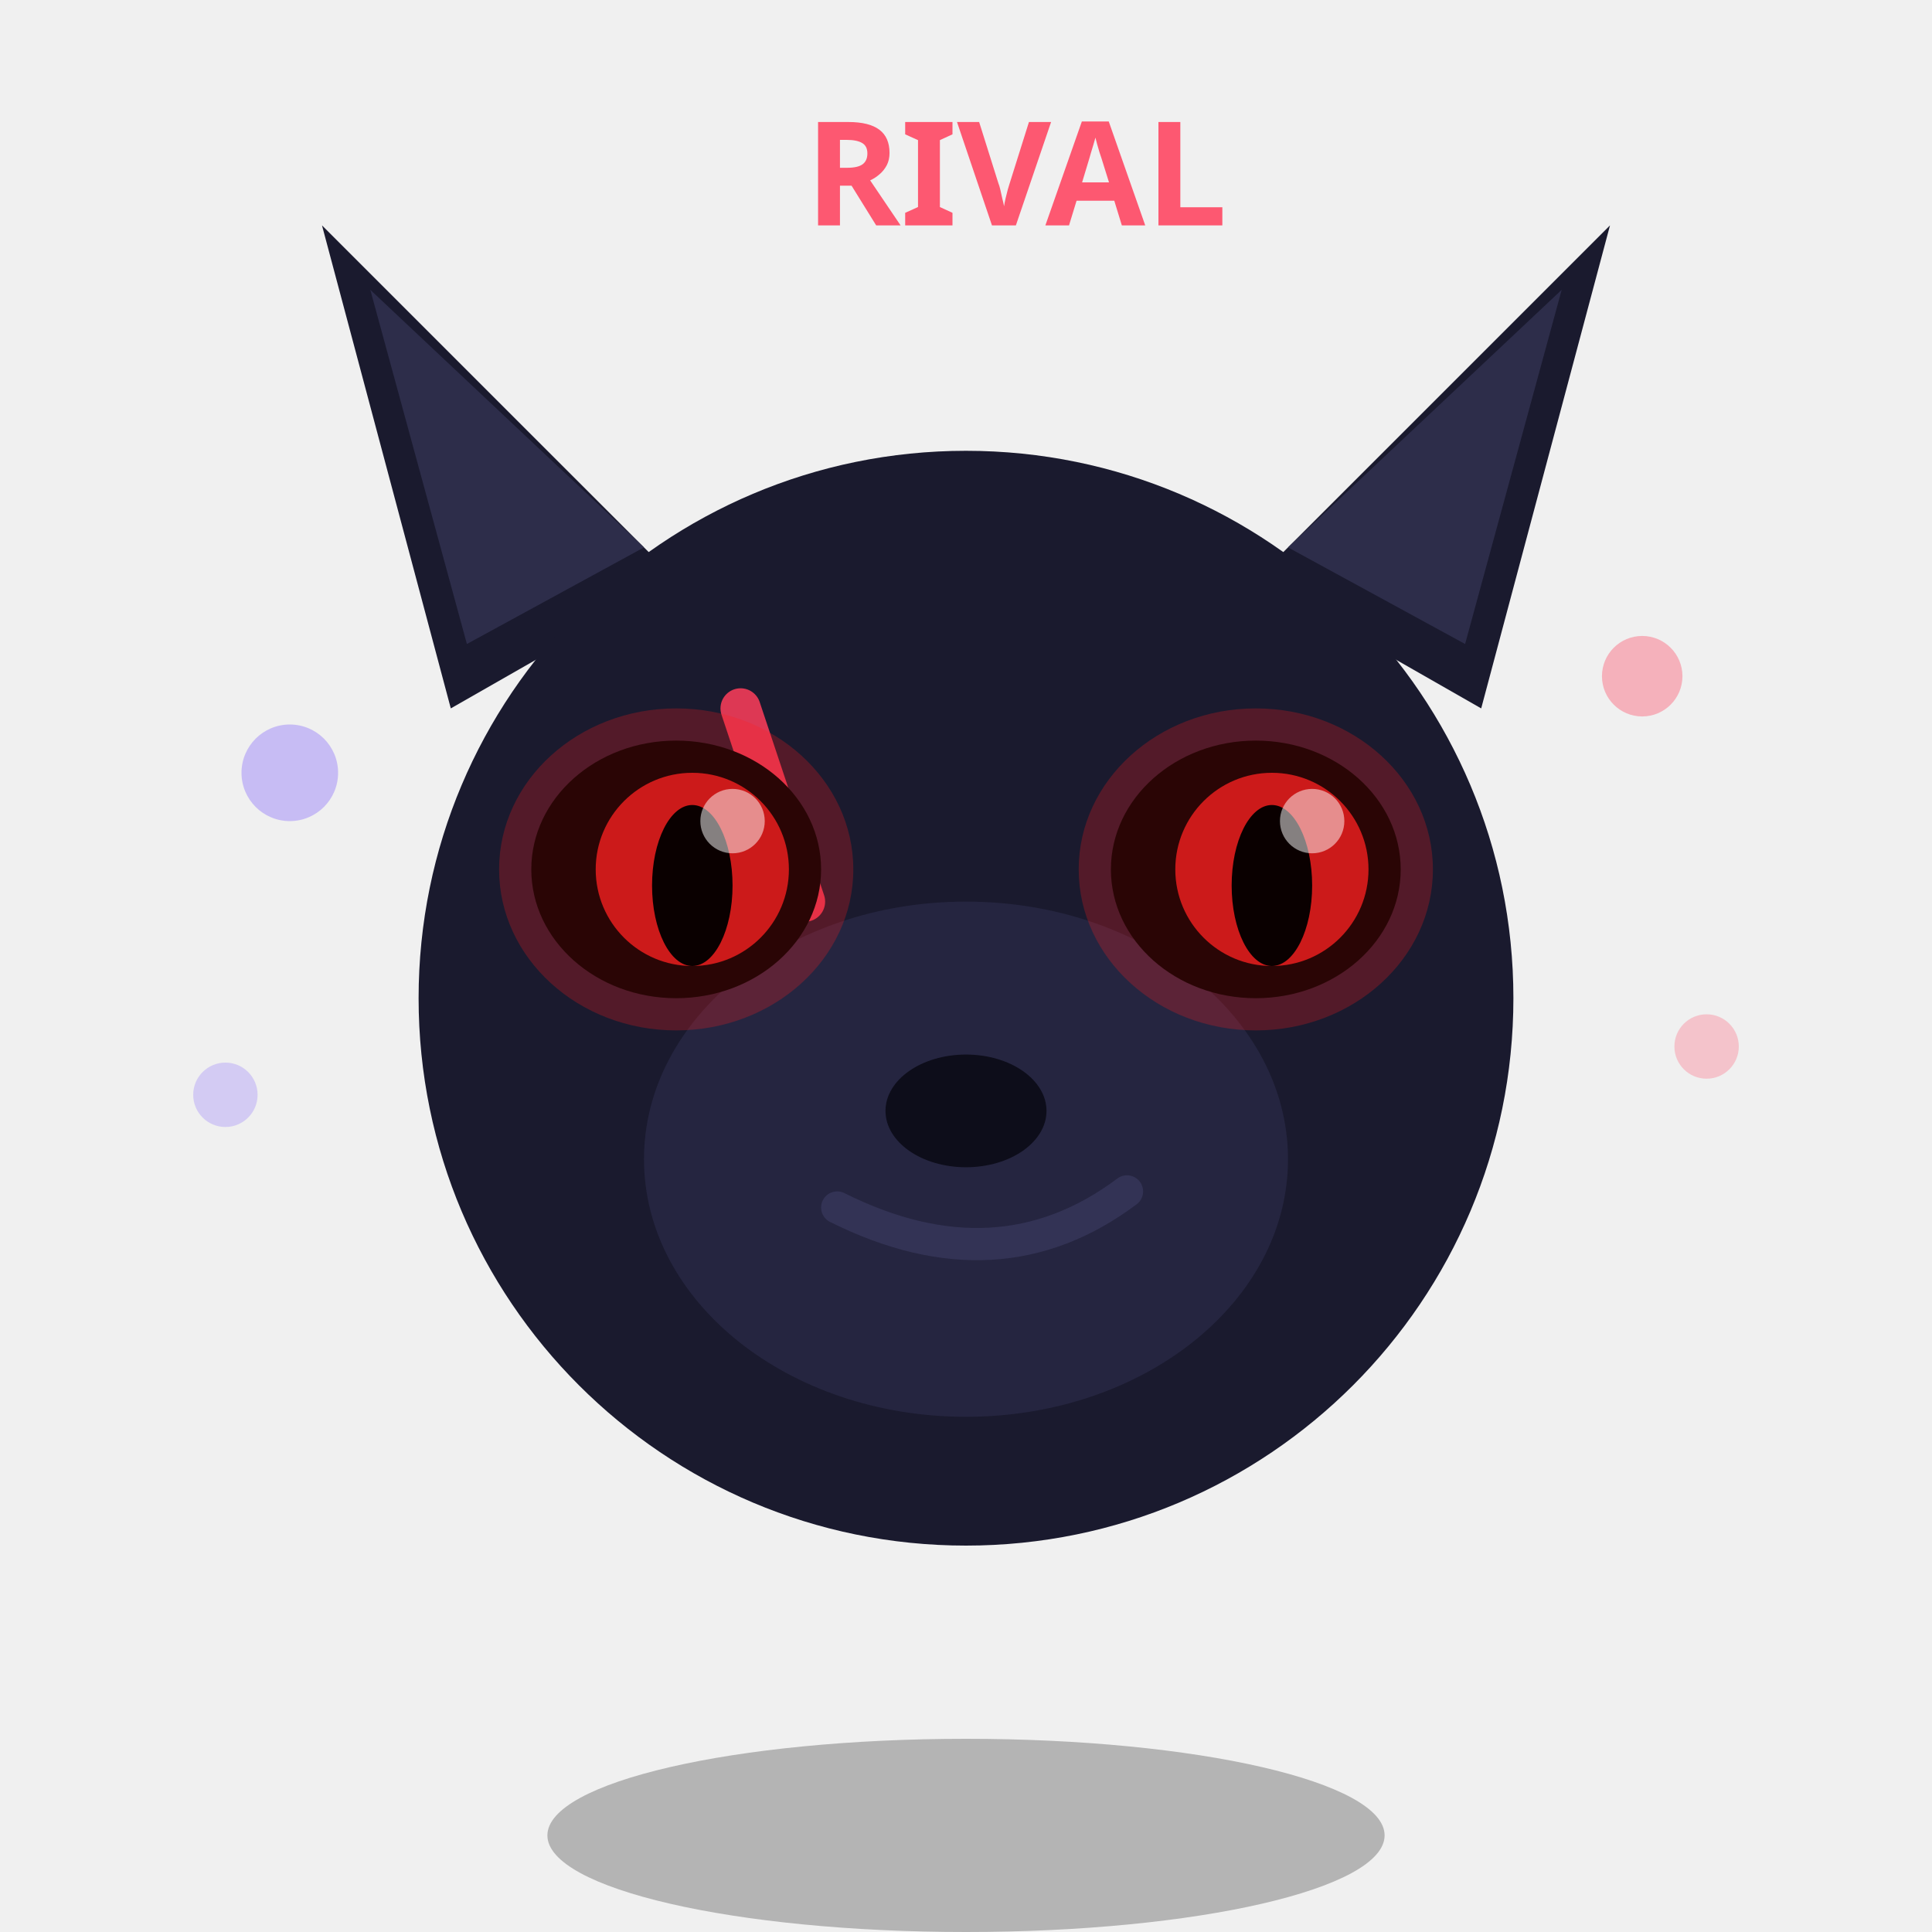
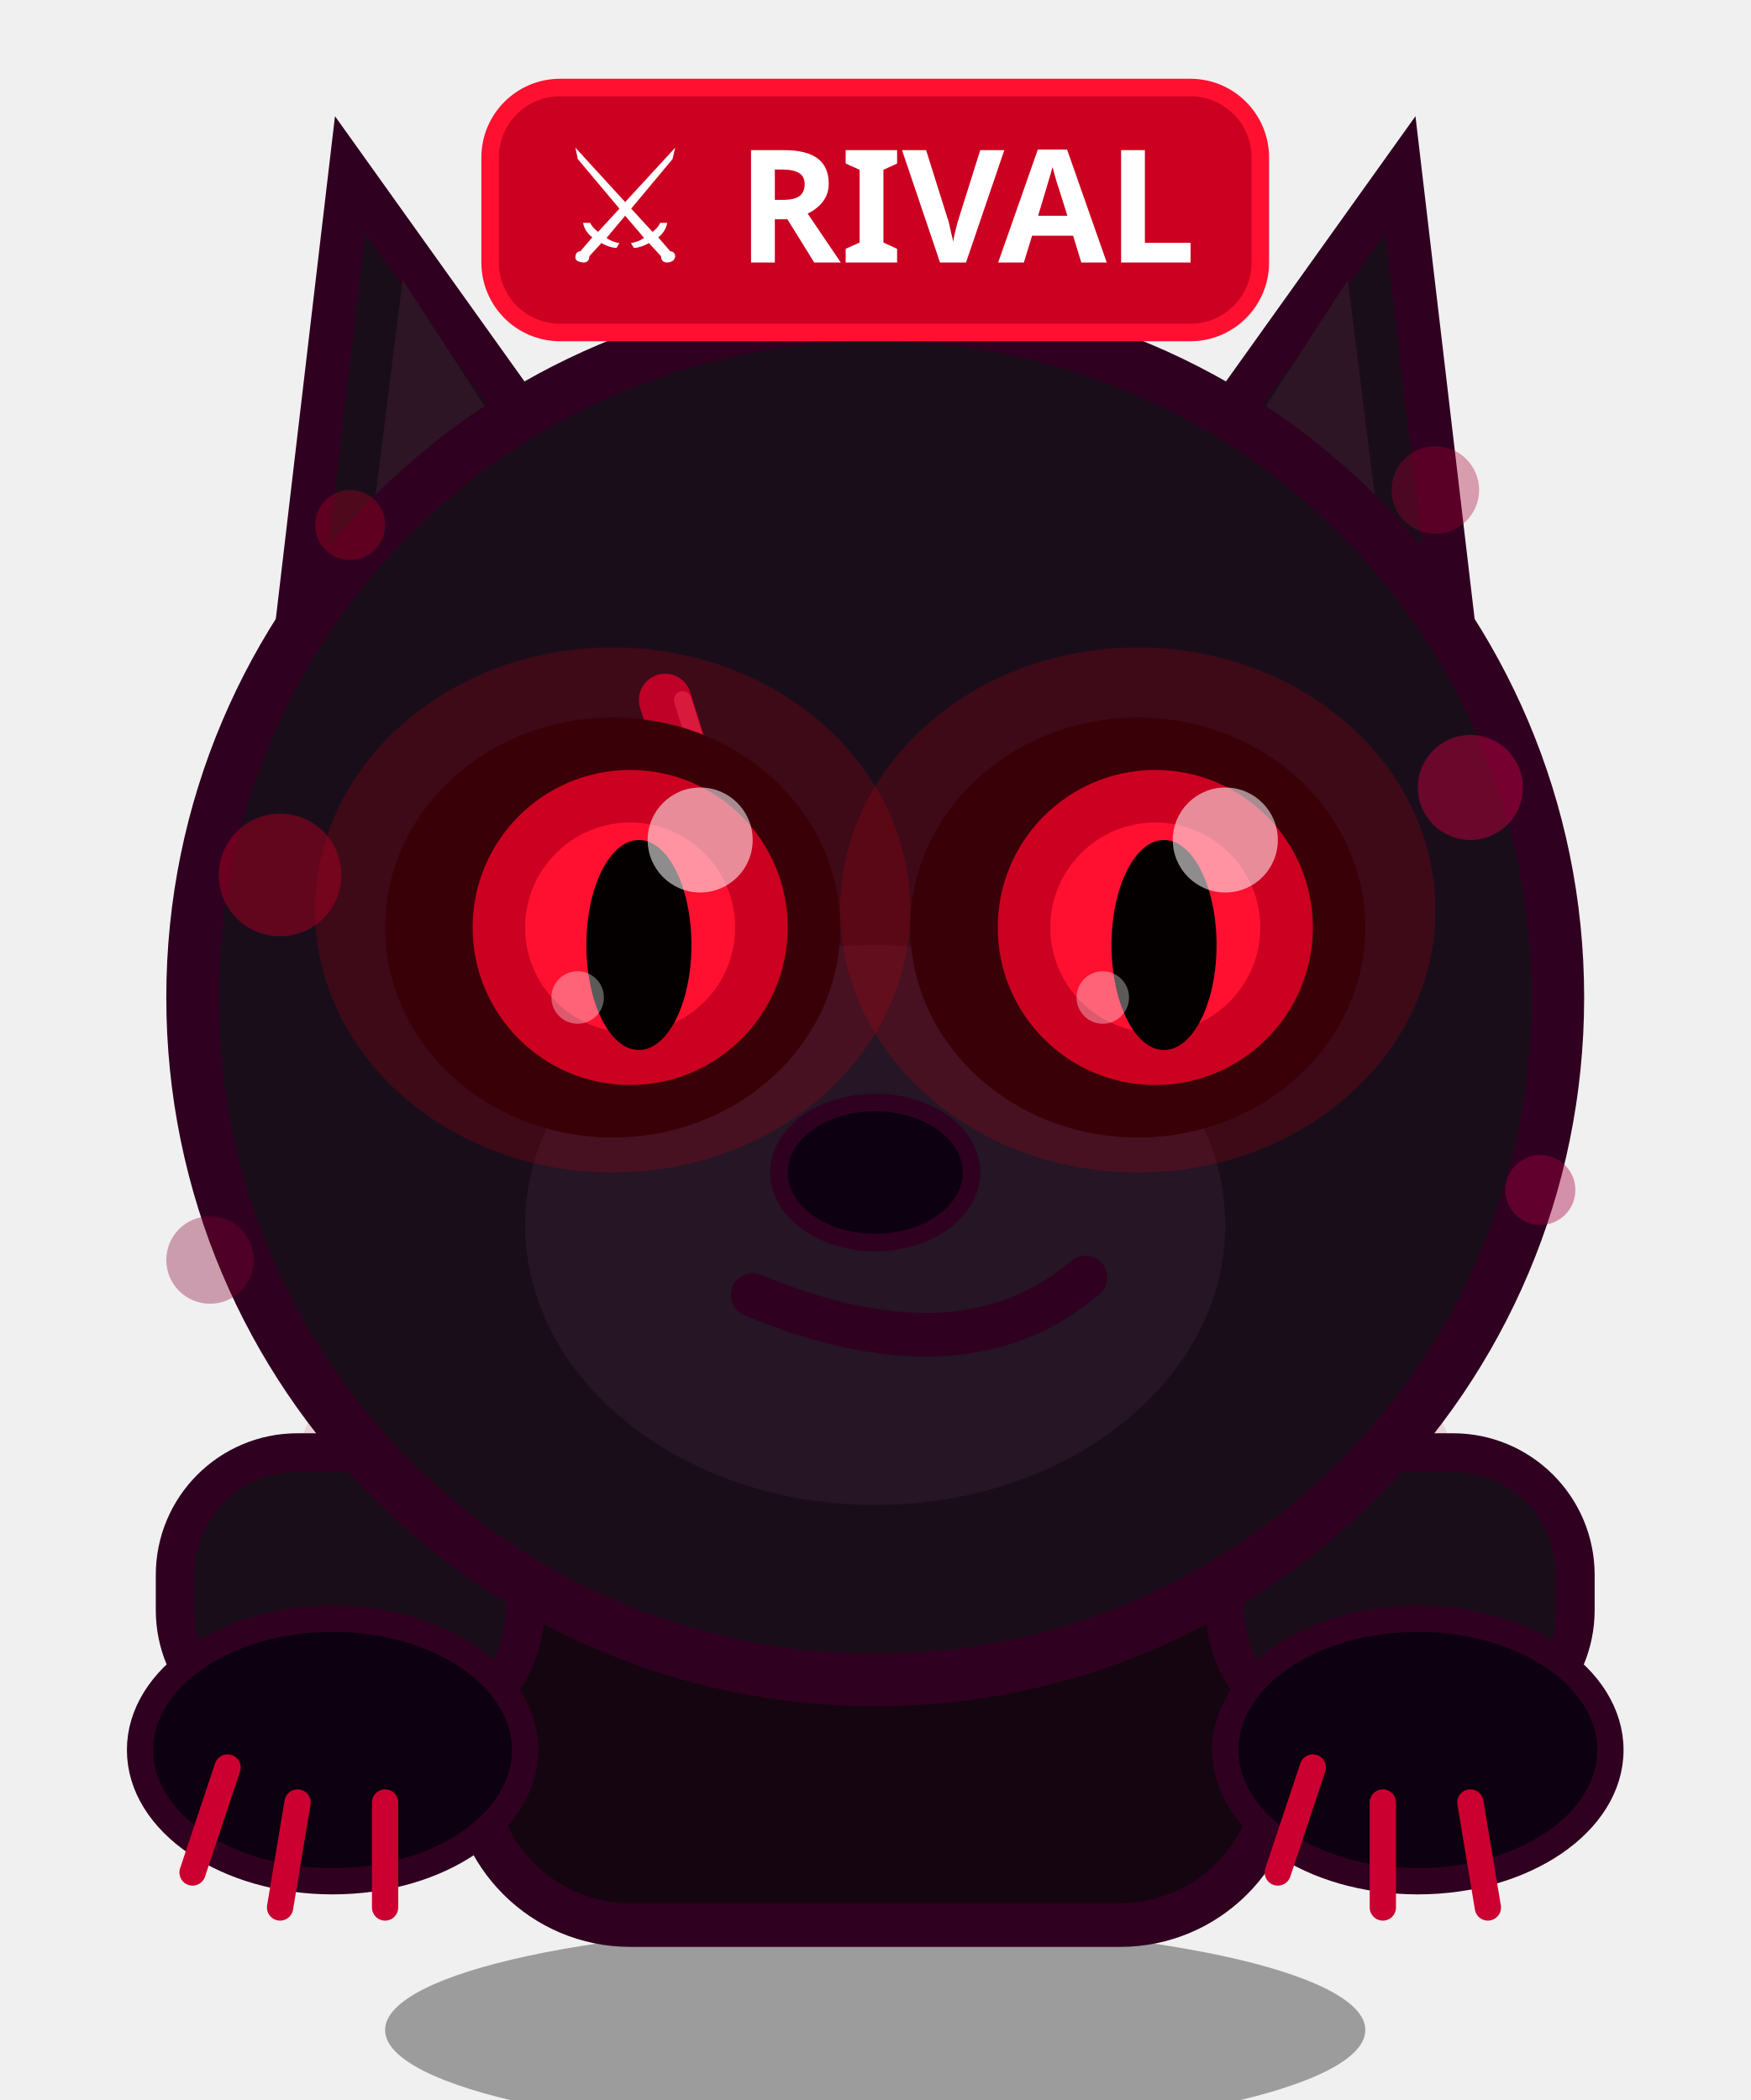
- <svg xmlns="http://www.w3.org/2000/svg" viewBox="0 0 120 120">
-   <ellipse cx="60" cy="114" rx="26" ry="6" fill="rgba(0,0,0,0.25)" />
-   <polygon points="28,44 20,14 42,36" fill="#1A1A2E" />
-   <polygon points="92,44 100,14 78,36" fill="#1A1A2E" />
-   <polygon points="29,40 23,18 40,34" fill="#2D2D4A" />
-   <polygon points="91,40 97,18 80,34" fill="#2D2D4A" />
-   <circle cx="60" cy="62" r="34" fill="#1A1A2E" />
-   <ellipse cx="60" cy="72" rx="20" ry="16" fill="#252540" />
-   <path d="M 46 44 L 50 56" stroke="#FF3D5A" stroke-width="2.5" stroke-linecap="round" opacity="0.85" />
-   <ellipse cx="42" cy="54" rx="11" ry="10" fill="#FF1A1A" opacity="0.25" />
-   <ellipse cx="78" cy="54" rx="11" ry="10" fill="#FF1A1A" opacity="0.25" />
-   <ellipse cx="42" cy="54" rx="9" ry="8" fill="#2A0505" />
-   <ellipse cx="78" cy="54" rx="9" ry="8" fill="#2A0505" />
-   <circle cx="43" cy="54" r="6" fill="#CC1A1A" />
-   <circle cx="79" cy="54" r="6" fill="#CC1A1A" />
-   <ellipse cx="43" cy="55" rx="2.5" ry="5" fill="#0A0000" />
-   <ellipse cx="79" cy="55" rx="2.5" ry="5" fill="#0A0000" />
-   <circle cx="45.5" cy="51" r="2" fill="rgba(255,255,255,0.5)" />
-   <circle cx="81.5" cy="51" r="2" fill="rgba(255,255,255,0.5)" />
-   <ellipse cx="60" cy="69" rx="5" ry="3.5" fill="#0D0D1A" />
-   <path d="M 52 75 Q 62 80 70 74" stroke="#333355" stroke-width="2" fill="none" stroke-linecap="round" />
-   <circle cx="18" cy="48" r="3" fill="#7C5CFC" opacity="0.35" />
-   <circle cx="102" cy="42" r="2.5" fill="#FF3D5A" opacity="0.35" />
-   <circle cx="14" cy="68" r="2" fill="#7C5CFC" opacity="0.25" />
-   <circle cx="106" cy="65" r="2" fill="#FF3D5A" opacity="0.25" />
-   <text x="50" y="14" font-size="9" font-weight="bold" fill="#FF3D5A" opacity="0.85" font-family="sans-serif">RIVAL</text>
+ <svg xmlns="http://www.w3.org/2000/svg" viewBox="0 0 100 120">
+   <ellipse cx="50" cy="116" rx="28" ry="6" fill="rgba(0,0,0,0.35)" />
+   <ellipse cx="50" cy="88" rx="34" ry="22" fill="rgba(180,0,30,0.12)" />
+   <rect x="27" y="82" width="46" height="28" rx="9" fill="#150510" stroke="#300020" stroke-width="2.5" />
+   <rect x="31" y="86" width="38" height="8" rx="4" fill="rgba(200,0,40,0.18)" />
+   <rect x="10" y="83" width="20" height="16" rx="7" fill="#1A0D1A" stroke="#300020" stroke-width="2.2" />
+   <rect x="70" y="83" width="20" height="16" rx="7" fill="#1A0D1A" stroke="#300020" stroke-width="2.2" />
+   <ellipse cx="19" cy="100" rx="11" ry="7.5" fill="#0D0010" stroke="#300020" stroke-width="1.5" />
+   <ellipse cx="81" cy="100" rx="11" ry="7.5" fill="#0D0010" stroke="#300020" stroke-width="1.5" />
+   <path d="M 13 101 L 11 107 M 17 103 L 16 109 M 22 103 L 22 109" stroke="#CC0030" stroke-width="1.5" stroke-linecap="round" />
+   <path d="M 75 101 L 73 107 M 79 103 L 79 109 M 84 103 L 85 109" stroke="#CC0030" stroke-width="1.5" stroke-linecap="round" />
+   <polygon points="16,44 20,10 40,38" fill="#1A0D1A" stroke="#300020" stroke-width="2.5" />
+   <polygon points="84,44 80,10 60,38" fill="#1A0D1A" stroke="#300020" stroke-width="2.5" />
+   <polygon points="20,40 23,16 36,36" fill="#2D1525" />
+   <polygon points="80,40 77,16 64,36" fill="#2D1525" />
+   <circle cx="50" cy="57" r="39" fill="#1A0D1A" stroke="#300020" stroke-width="3" />
+   <ellipse cx="50" cy="57" rx="39" ry="39" fill="url(#darkGrain)" opacity="0.3" />
+   <ellipse cx="50" cy="70" rx="20" ry="16" fill="#251525" />
+   <path d="M 38 40 L 43 56" stroke="#CC0030" stroke-width="3" stroke-linecap="round" opacity="0.9" />
+   <path d="M 39 40 L 44 56" stroke="#FF4060" stroke-width="1" stroke-linecap="round" opacity="0.5" />
+   <ellipse cx="35" cy="52" rx="17" ry="15" fill="#CC0010" opacity="0.2" />
+   <ellipse cx="65" cy="52" rx="17" ry="15" fill="#CC0010" opacity="0.2" />
+   <ellipse cx="35" cy="53" rx="13" ry="12" fill="#3A0008" />
+   <ellipse cx="65" cy="53" rx="13" ry="12" fill="#3A0008" />
+   <circle cx="36" cy="53" r="9" fill="#CC0020" />
+   <circle cx="66" cy="53" r="9" fill="#CC0020" />
+   <circle cx="36" cy="53" r="6" fill="#FF1030" />
+   <circle cx="66" cy="53" r="6" fill="#FF1030" />
+   <ellipse cx="36.5" cy="54" rx="3" ry="6" fill="#050000" />
+   <ellipse cx="66.5" cy="54" rx="3" ry="6" fill="#050000" />
+   <circle cx="40" cy="48" r="3" fill="rgba(255,255,255,0.55)" />
+   <circle cx="70" cy="48" r="3" fill="rgba(255,255,255,0.55)" />
+   <circle cx="33" cy="57" r="1.5" fill="rgba(255,255,255,0.35)" />
+   <circle cx="63" cy="57" r="1.5" fill="rgba(255,255,255,0.35)" />
+   <ellipse cx="50" cy="67" rx="5.5" ry="4" fill="#0D0010" stroke="#300020" stroke-width="1" />
+   <path d="M 43 74 Q 55 79 62 73" stroke="#300020" stroke-width="2.5" fill="none" stroke-linecap="round" />
+   <circle cx="16" cy="50" r="3.5" fill="#AA0020" opacity="0.5" />
+   <circle cx="84" cy="45" r="3" fill="#CC0040" opacity="0.45" />
+   <circle cx="12" cy="72" r="2.5" fill="#880030" opacity="0.35" />
+   <circle cx="88" cy="68" r="2" fill="#AA0040" opacity="0.4" />
+   <circle cx="20" cy="30" r="2" fill="#CC0020" opacity="0.3" />
+   <circle cx="82" cy="28" r="2.5" fill="#AA0030" opacity="0.35" />
+   <rect x="28" y="5" width="44" height="14" rx="4" fill="#CC0020" stroke="#FF1030" stroke-width="1" />
+   <text x="50" y="15" font-size="9" font-weight="bold" fill="white" text-anchor="middle" font-family="sans-serif">⚔ RIVAL</text>
</svg>
